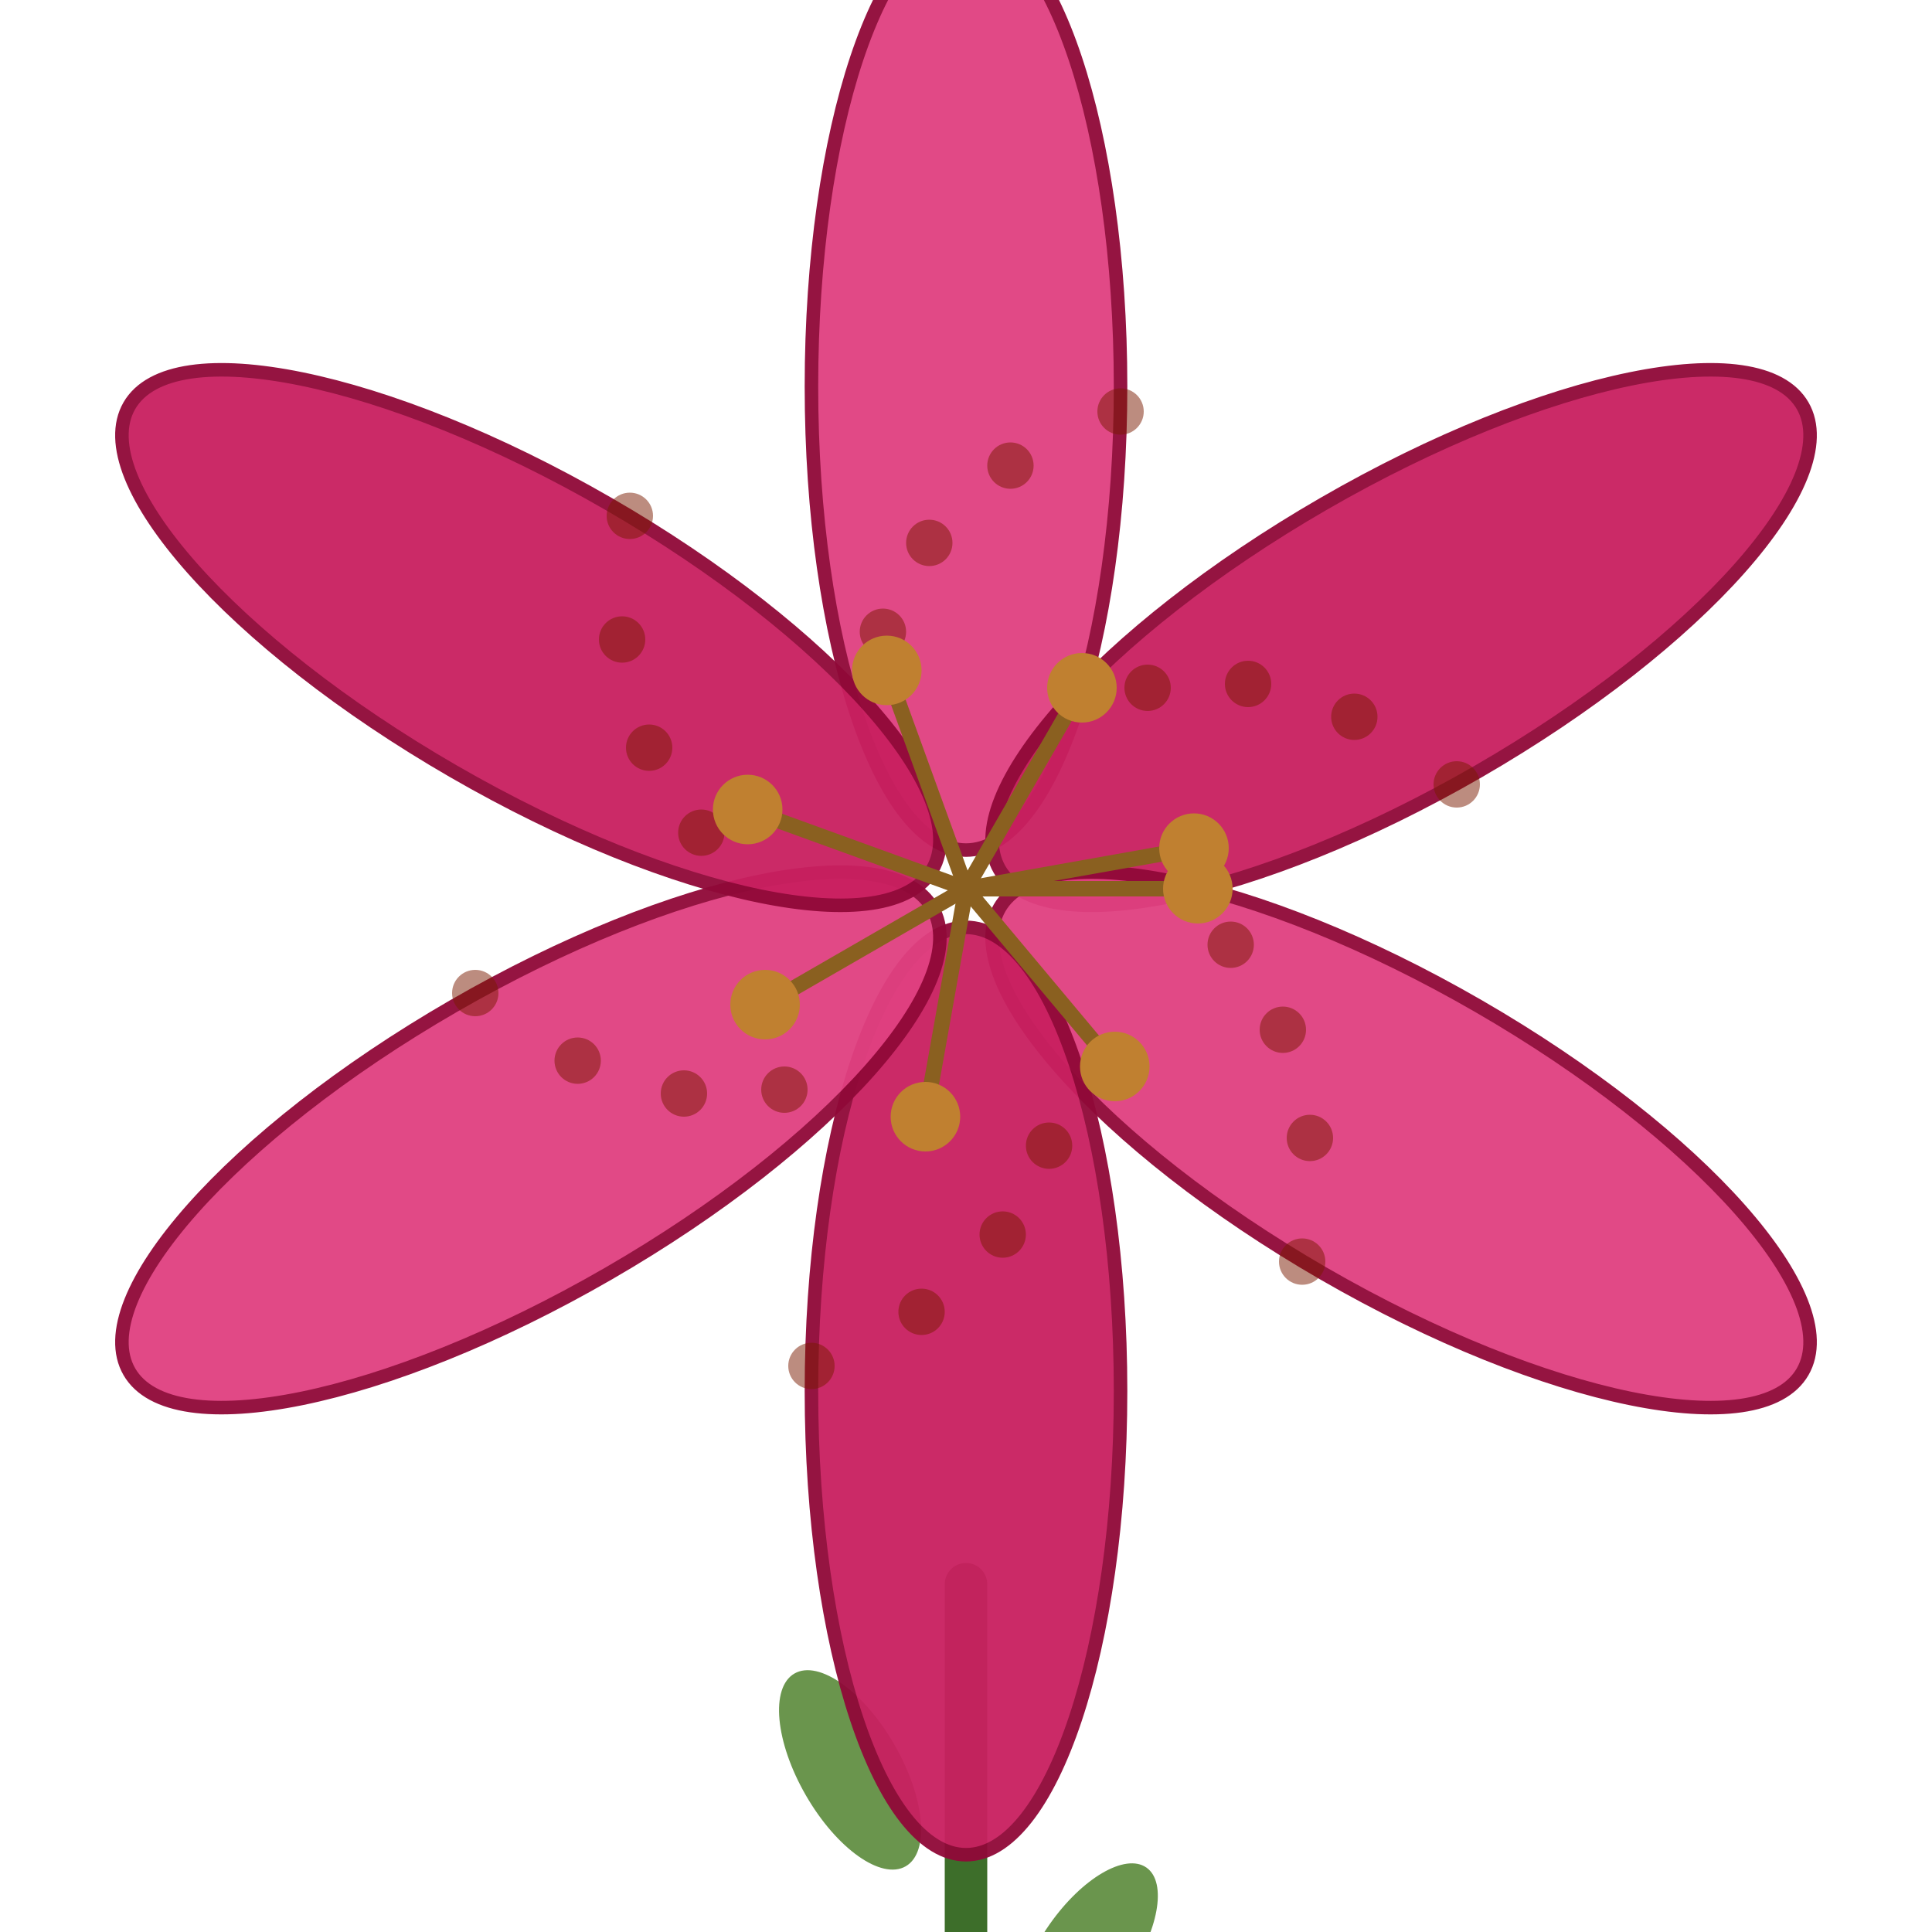
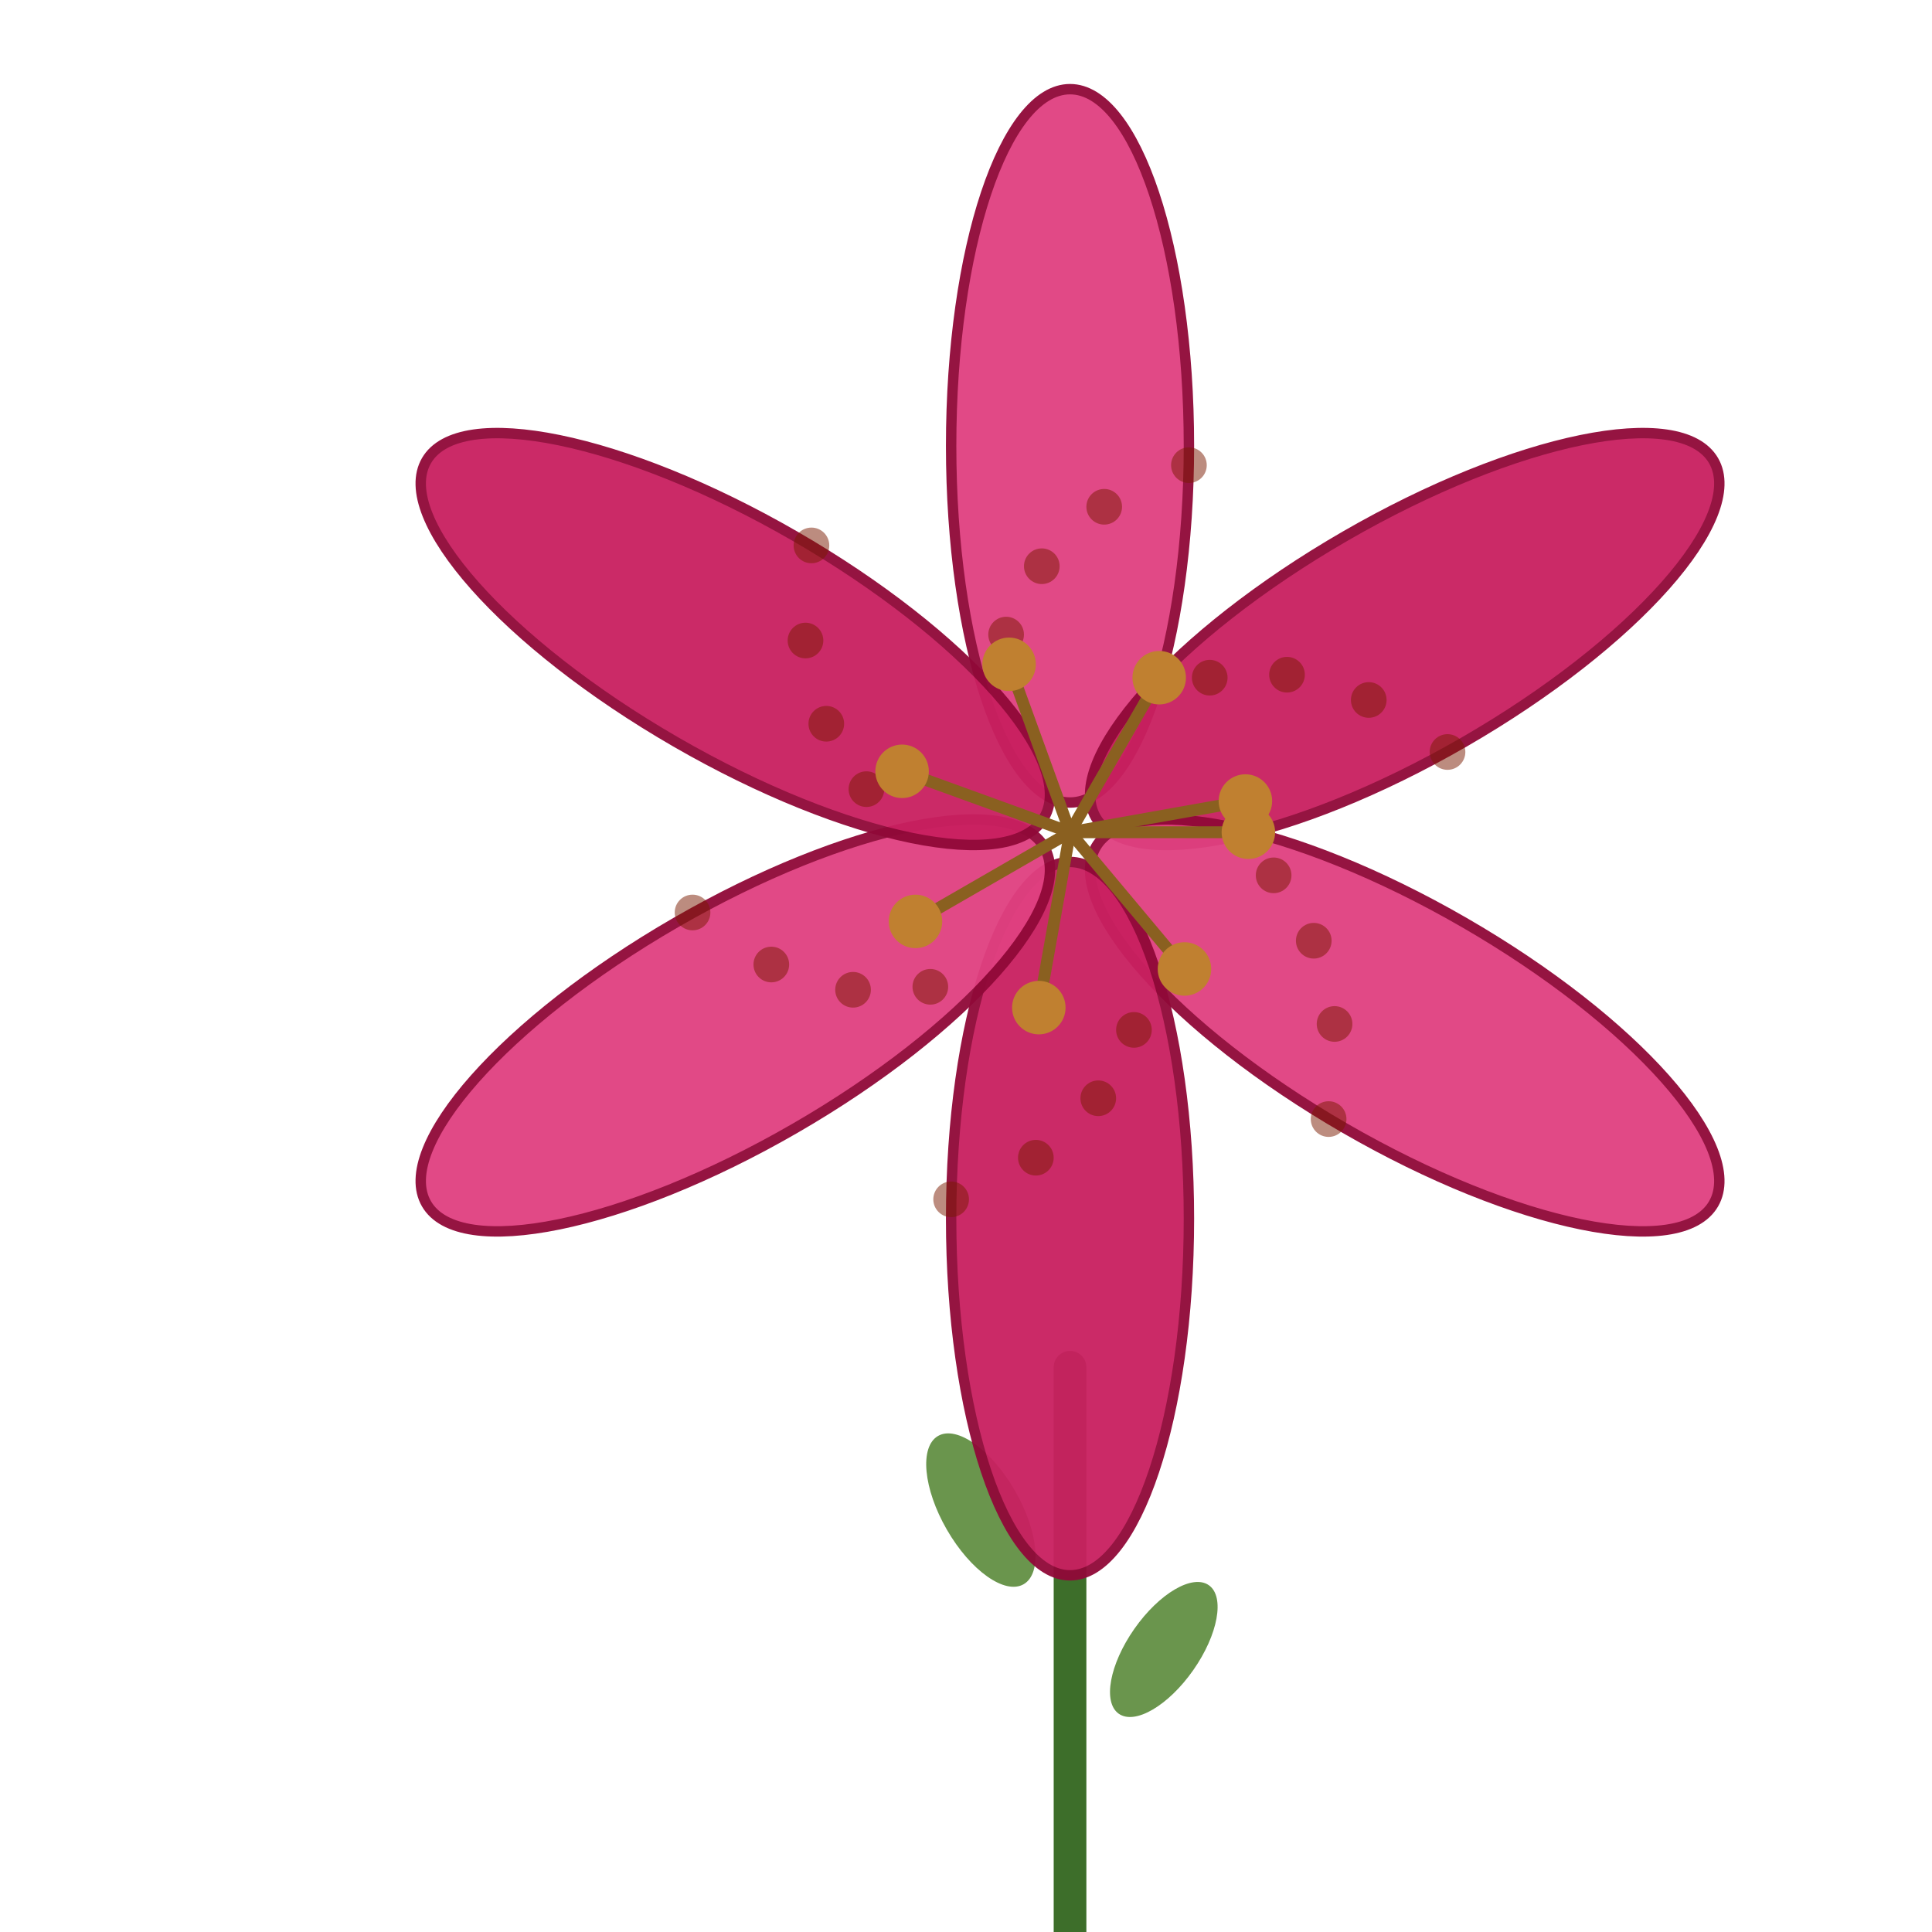
- <svg xmlns="http://www.w3.org/2000/svg" viewBox="0 0 100 100" width="100" height="100">
+ <svg xmlns="http://www.w3.org/2000/svg" viewBox="-2 -10 90 130" width="100" height="100">
  <line x1="50" y1="82" x2="50" y2="121" stroke="#3d6e2a" stroke-width="2.2" stroke-linecap="round" />
  <ellipse cx="44.00" cy="91.61" rx="2.64" ry="5.76" transform="rotate(-30.0 44.00 91.61)" fill="#5a8a3a" opacity="0.9" />
  <ellipse cx="56.31" cy="100.99" rx="2.42" ry="5.28" transform="rotate(35.0 56.31 100.99)" fill="#5a8a3a" opacity="0.9" />
  <ellipse cx="50.00" cy="20.00" rx="8" ry="24" transform="rotate(0.0 50.00 20.00)" fill="#e04080" stroke="#900838" stroke-width="0.7" opacity="0.95" />
  <circle cx="45.7" cy="32.7" r="1.2" fill="#7a1a00" opacity="0.5" />
  <circle cx="48.1" cy="28.1" r="1.2" fill="#7a1a00" opacity="0.5" />
  <circle cx="52.3" cy="24.1" r="1.2" fill="#7a1a00" opacity="0.5" />
  <circle cx="58.0" cy="21.3" r="1.2" fill="#7a1a00" opacity="0.5" />
  <ellipse cx="72.52" cy="33.00" rx="8" ry="24" transform="rotate(60.0 72.52 33.00)" fill="#c82060" stroke="#900838" stroke-width="0.7" opacity="0.95" />
  <circle cx="59.4" cy="35.6" r="1.2" fill="#7a1a00" opacity="0.5" />
  <circle cx="64.6" cy="35.4" r="1.2" fill="#7a1a00" opacity="0.5" />
  <circle cx="70.1" cy="37.1" r="1.2" fill="#7a1a00" opacity="0.5" />
  <circle cx="75.4" cy="40.6" r="1.2" fill="#7a1a00" opacity="0.5" />
  <ellipse cx="72.52" cy="59.00" rx="8" ry="24" transform="rotate(120.0 72.52 59.00)" fill="#e04080" stroke="#900838" stroke-width="0.7" opacity="0.95" />
  <circle cx="63.7" cy="48.9" r="1.2" fill="#7a1a00" opacity="0.5" />
  <circle cx="66.4" cy="53.3" r="1.2" fill="#7a1a00" opacity="0.5" />
  <circle cx="67.8" cy="58.9" r="1.2" fill="#7a1a00" opacity="0.5" />
  <circle cx="67.4" cy="65.3" r="1.2" fill="#7a1a00" opacity="0.5" />
  <ellipse cx="50.00" cy="72.00" rx="8" ry="24" transform="rotate(180.0 50.00 72.00)" fill="#c82060" stroke="#900838" stroke-width="0.7" opacity="0.95" />
  <circle cx="54.3" cy="59.3" r="1.2" fill="#7a1a00" opacity="0.5" />
  <circle cx="51.9" cy="63.9" r="1.2" fill="#7a1a00" opacity="0.5" />
  <circle cx="47.7" cy="67.9" r="1.2" fill="#7a1a00" opacity="0.5" />
  <circle cx="42.0" cy="70.7" r="1.2" fill="#7a1a00" opacity="0.5" />
  <ellipse cx="27.48" cy="59.00" rx="8" ry="24" transform="rotate(240.0 27.48 59.00)" fill="#e04080" stroke="#900838" stroke-width="0.7" opacity="0.95" />
  <circle cx="40.6" cy="56.4" r="1.2" fill="#7a1a00" opacity="0.5" />
  <circle cx="35.4" cy="56.6" r="1.2" fill="#7a1a00" opacity="0.5" />
  <circle cx="29.9" cy="54.9" r="1.2" fill="#7a1a00" opacity="0.5" />
  <circle cx="24.6" cy="51.4" r="1.2" fill="#7a1a00" opacity="0.5" />
  <ellipse cx="27.48" cy="33.00" rx="8" ry="24" transform="rotate(300.0 27.48 33.00)" fill="#c82060" stroke="#900838" stroke-width="0.7" opacity="0.95" />
  <circle cx="36.3" cy="43.1" r="1.2" fill="#7a1a00" opacity="0.5" />
  <circle cx="33.6" cy="38.7" r="1.2" fill="#7a1a00" opacity="0.5" />
  <circle cx="32.2" cy="33.1" r="1.2" fill="#7a1a00" opacity="0.5" />
  <circle cx="32.6" cy="26.7" r="1.2" fill="#7a1a00" opacity="0.5" />
  <line x1="50" y1="46" x2="62.0" y2="46.0" stroke="#8a6020" stroke-width="0.8" />
  <circle cx="62.0" cy="46.0" r="1.8" fill="#c08030" />
  <line x1="50" y1="46" x2="57.7" y2="55.2" stroke="#8a6020" stroke-width="0.8" />
  <circle cx="57.7" cy="55.2" r="1.8" fill="#c08030" />
  <line x1="50" y1="46" x2="47.9" y2="57.8" stroke="#8a6020" stroke-width="0.8" />
  <circle cx="47.9" cy="57.8" r="1.8" fill="#c08030" />
  <line x1="50" y1="46" x2="39.6" y2="52.0" stroke="#8a6020" stroke-width="0.8" />
  <circle cx="39.6" cy="52.0" r="1.8" fill="#c08030" />
  <line x1="50" y1="46" x2="38.7" y2="41.9" stroke="#8a6020" stroke-width="0.8" />
  <circle cx="38.7" cy="41.9" r="1.8" fill="#c08030" />
  <line x1="50" y1="46" x2="45.9" y2="34.7" stroke="#8a6020" stroke-width="0.8" />
  <circle cx="45.9" cy="34.7" r="1.8" fill="#c08030" />
  <line x1="50" y1="46" x2="56.0" y2="35.6" stroke="#8a6020" stroke-width="0.8" />
  <circle cx="56.0" cy="35.6" r="1.8" fill="#c08030" />
  <line x1="50" y1="46" x2="61.8" y2="43.9" stroke="#8a6020" stroke-width="0.8" />
  <circle cx="61.8" cy="43.9" r="1.8" fill="#c08030" />
</svg>
